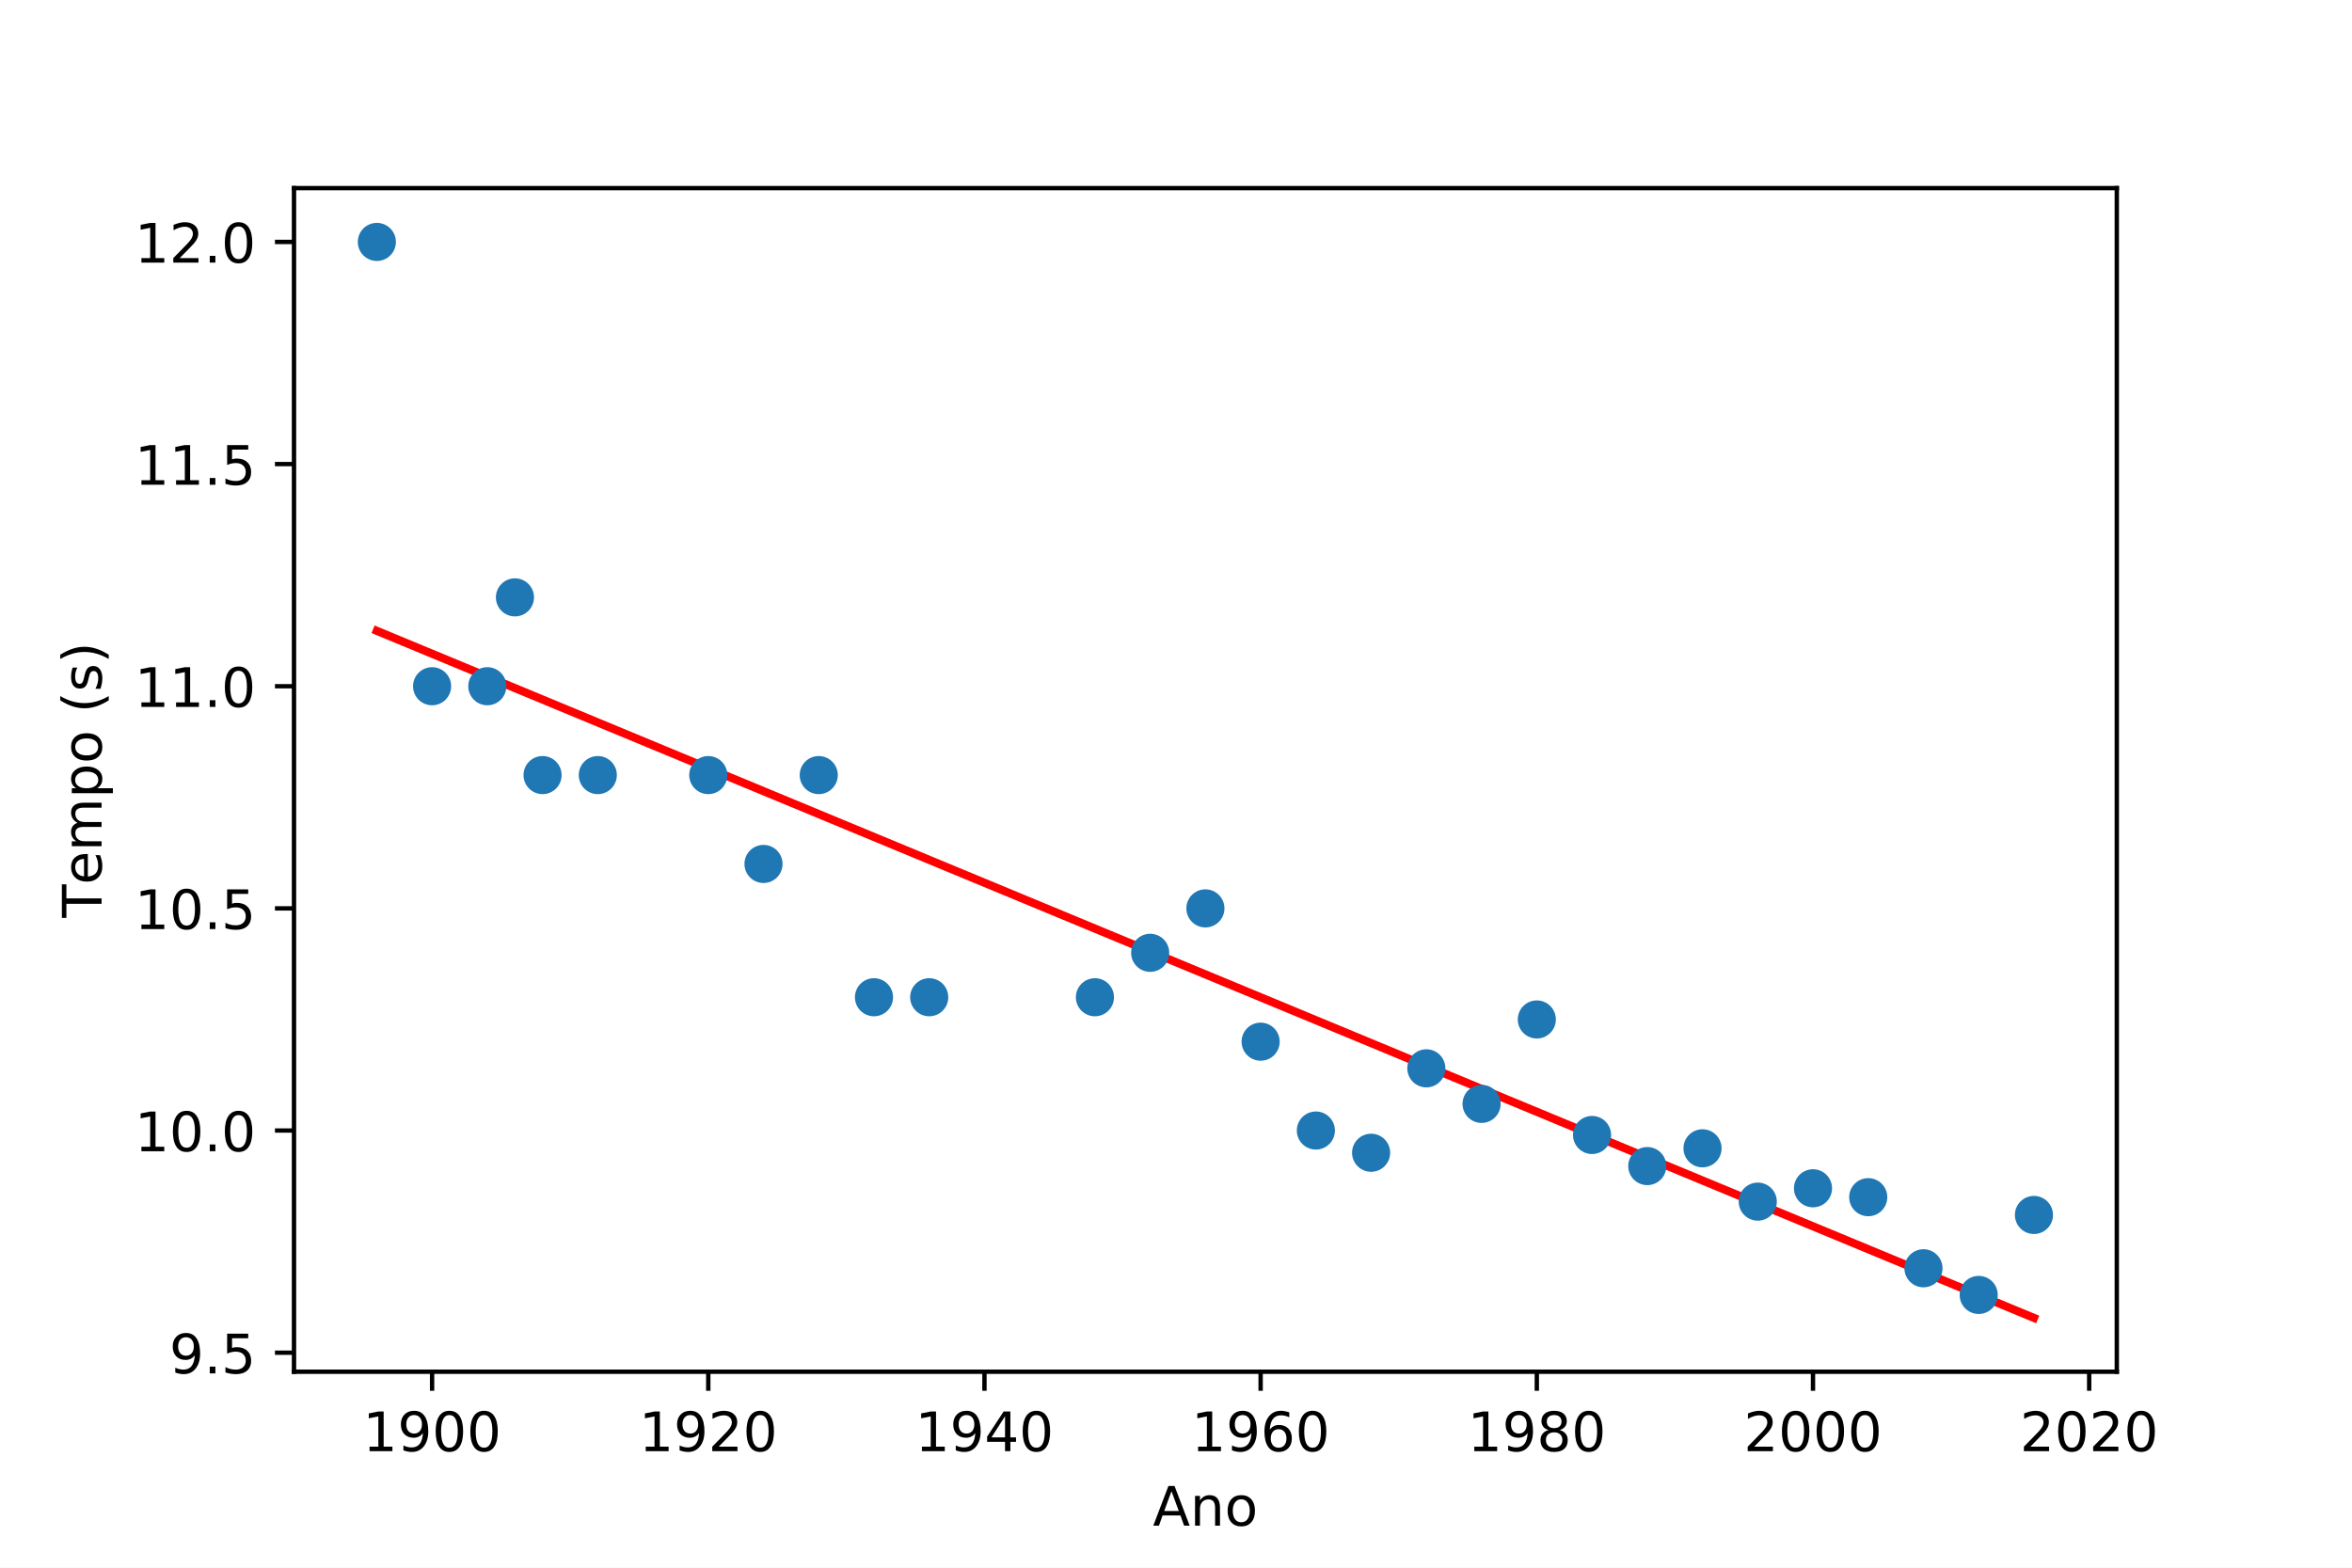
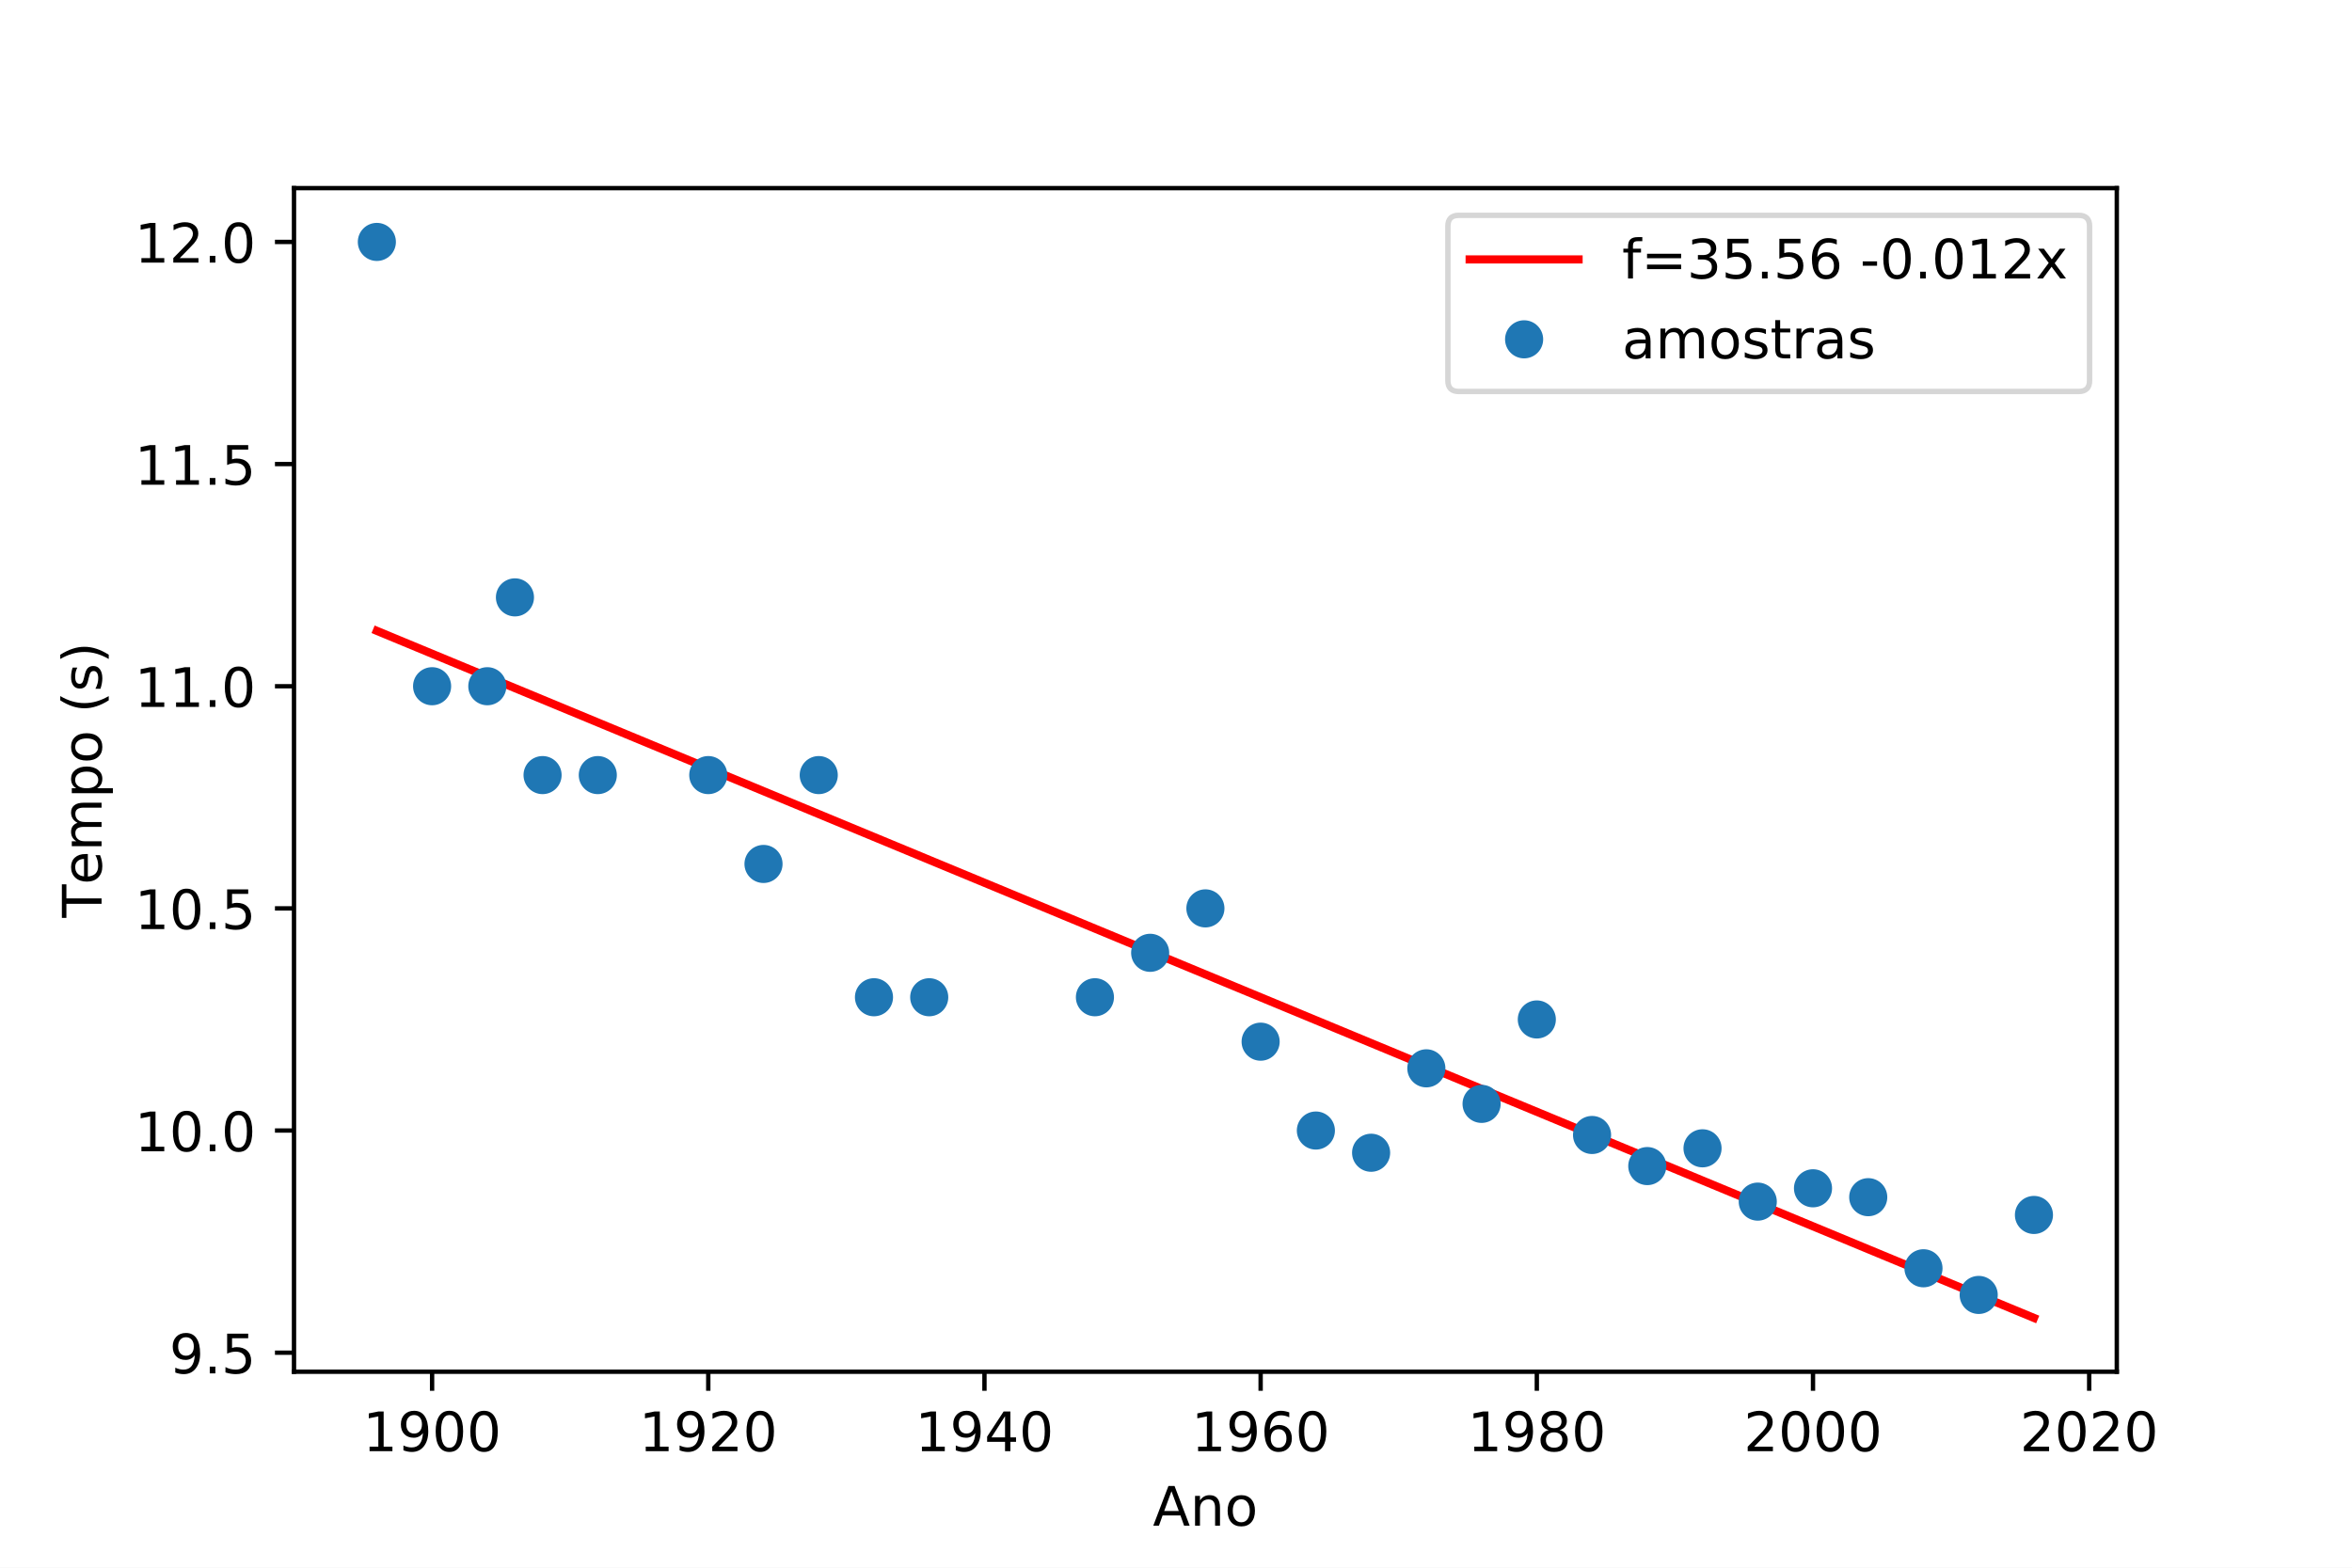
<svg xmlns="http://www.w3.org/2000/svg" xmlns:xlink="http://www.w3.org/1999/xlink" height="288pt" version="1.1" viewBox="0 0 432 288" width="432pt">
  <defs>
    <style type="text/css">
*{stroke-linecap:butt;stroke-linejoin:round;}
  </style>
  </defs>
  <g id="figure_1">
    <g id="patch_1">
      <path d="M 0 288  L 432 288  L 432 0  L 0 0  z " style="fill:#ffffff;" />
    </g>
    <g id="axes_1">
      <g id="patch_2">
        <path d="M 54 252  L 388.8 252  L 388.8 34.56  L 54 34.56  z " style="fill:#ffffff;" />
      </g>
      <g id="matplotlib.axis_1">
        <g id="xtick_1">
          <g id="line2d_1">
            <defs>
-               <path d="M 0 0  L 0 3.5  " id="m6bfd93a5fd" style="stroke:#000000;stroke-width:0.8;" />
-             </defs>
-             <g>
-               <use style="stroke:#000000;stroke-width:0.8;" x="79.364" xlink:href="#m6bfd93a5fd" y="252" />
+               <path d="M 0 0  L 0 3.5  " id="m3bcc8227b3" style="stroke:#000000;stroke-width:0.8;" />
+             </defs>
+             <g>
+               <use style="stroke:#000000;stroke-width:0.8;" x="79.364" xlink:href="#m3bcc8227b3" y="252" />
            </g>
          </g>
          <g id="text_1">
            <defs>
              <path d="M 12.406 8.297  L 28.516 8.297  L 28.516 63.922  L 10.984 60.406  L 10.984 69.391  L 28.422 72.906  L 38.281 72.906  L 38.281 8.297  L 54.391 8.297  L 54.391 0  L 12.406 0  z " id="DejaVuSans-49" />
              <path d="M 10.984 1.516  L 10.984 10.5  Q 14.703 8.734 18.5 7.812  Q 22.312 6.891 25.984 6.891  Q 35.75 6.891 40.891 13.453  Q 46.047 20.016 46.781 33.406  Q 43.953 29.203 39.594 26.953  Q 35.25 24.703 29.984 24.703  Q 19.047 24.703 12.672 31.312  Q 6.297 37.938 6.297 49.422  Q 6.297 60.641 12.938 67.422  Q 19.578 74.219 30.609 74.219  Q 43.266 74.219 49.922 64.516  Q 56.594 54.828 56.594 36.375  Q 56.594 19.141 48.406 8.859  Q 40.234 -1.422 26.422 -1.422  Q 22.703 -1.422 18.891 -0.688  Q 15.094 0.047 10.984 1.516  z M 30.609 32.422  Q 37.25 32.422 41.125 36.953  Q 45.016 41.5 45.016 49.422  Q 45.016 57.281 41.125 61.844  Q 37.25 66.406 30.609 66.406  Q 23.969 66.406 20.094 61.844  Q 16.219 57.281 16.219 49.422  Q 16.219 41.5 20.094 36.953  Q 23.969 32.422 30.609 32.422  z " id="DejaVuSans-57" />
              <path d="M 31.781 66.406  Q 24.172 66.406 20.328 58.906  Q 16.5 51.422 16.5 36.375  Q 16.5 21.391 20.328 13.891  Q 24.172 6.391 31.781 6.391  Q 39.453 6.391 43.281 13.891  Q 47.125 21.391 47.125 36.375  Q 47.125 51.422 43.281 58.906  Q 39.453 66.406 31.781 66.406  z M 31.781 74.219  Q 44.047 74.219 50.516 64.516  Q 56.984 54.828 56.984 36.375  Q 56.984 17.969 50.516 8.266  Q 44.047 -1.422 31.781 -1.422  Q 19.531 -1.422 13.062 8.266  Q 6.594 17.969 6.594 36.375  Q 6.594 54.828 13.062 64.516  Q 19.531 74.219 31.781 74.219  z " id="DejaVuSans-48" />
            </defs>
            <g transform="translate(66.63864 266.5984)scale(0.1 -0.1)">
              <use xlink:href="#DejaVuSans-49" />
              <use x="63.623" xlink:href="#DejaVuSans-57" />
              <use x="127.246" xlink:href="#DejaVuSans-48" />
              <use x="190.869" xlink:href="#DejaVuSans-48" />
            </g>
          </g>
        </g>
        <g id="xtick_2">
          <g id="line2d_2">
            <g>
-               <use style="stroke:#000000;stroke-width:0.8;" x="130.091" xlink:href="#m6bfd93a5fd" y="252" />
+               <use style="stroke:#000000;stroke-width:0.8;" x="130.091" xlink:href="#m3bcc8227b3" y="252" />
            </g>
          </g>
          <g id="text_2">
            <defs>
              <path d="M 19.188 8.297  L 53.609 8.297  L 53.609 0  L 7.328 0  L 7.328 8.297  Q 12.938 14.109 22.625 23.891  Q 32.328 33.688 34.812 36.531  Q 39.547 41.844 41.422 45.531  Q 43.312 49.219 43.312 52.781  Q 43.312 58.594 39.234 62.25  Q 35.156 65.922 28.609 65.922  Q 23.969 65.922 18.812 64.312  Q 13.672 62.703 7.812 59.422  L 7.812 69.391  Q 13.766 71.781 18.938 73  Q 24.125 74.219 28.422 74.219  Q 39.75 74.219 46.484 68.547  Q 53.219 62.891 53.219 53.422  Q 53.219 48.922 51.531 44.891  Q 49.859 40.875 45.406 35.406  Q 44.188 33.984 37.641 27.219  Q 31.109 20.453 19.188 8.297  z " id="DejaVuSans-50" />
            </defs>
            <g transform="translate(117.3659 266.5984)scale(0.1 -0.1)">
              <use xlink:href="#DejaVuSans-49" />
              <use x="63.623" xlink:href="#DejaVuSans-57" />
              <use x="127.246" xlink:href="#DejaVuSans-50" />
              <use x="190.869" xlink:href="#DejaVuSans-48" />
            </g>
          </g>
        </g>
        <g id="xtick_3">
          <g id="line2d_3">
            <g>
-               <use style="stroke:#000000;stroke-width:0.8;" x="180.818" xlink:href="#m6bfd93a5fd" y="252" />
+               <use style="stroke:#000000;stroke-width:0.8;" x="180.818" xlink:href="#m3bcc8227b3" y="252" />
            </g>
          </g>
          <g id="text_3">
            <defs>
              <path d="M 37.797 64.312  L 12.891 25.391  L 37.797 25.391  z M 35.203 72.906  L 47.609 72.906  L 47.609 25.391  L 58.016 25.391  L 58.016 17.188  L 47.609 17.188  L 47.609 0  L 37.797 0  L 37.797 17.188  L 4.891 17.188  L 4.891 26.703  z " id="DejaVuSans-52" />
            </defs>
            <g transform="translate(168.0932 266.5984)scale(0.1 -0.1)">
              <use xlink:href="#DejaVuSans-49" />
              <use x="63.623" xlink:href="#DejaVuSans-57" />
              <use x="127.246" xlink:href="#DejaVuSans-52" />
              <use x="190.869" xlink:href="#DejaVuSans-48" />
            </g>
          </g>
        </g>
        <g id="xtick_4">
          <g id="line2d_4">
            <g>
-               <use style="stroke:#000000;stroke-width:0.8;" x="231.545" xlink:href="#m6bfd93a5fd" y="252" />
+               <use style="stroke:#000000;stroke-width:0.8;" x="231.545" xlink:href="#m3bcc8227b3" y="252" />
            </g>
          </g>
          <g id="text_4">
            <defs>
              <path d="M 33.016 40.375  Q 26.375 40.375 22.484 35.828  Q 18.609 31.297 18.609 23.391  Q 18.609 15.531 22.484 10.953  Q 26.375 6.391 33.016 6.391  Q 39.656 6.391 43.531 10.953  Q 47.406 15.531 47.406 23.391  Q 47.406 31.297 43.531 35.828  Q 39.656 40.375 33.016 40.375  z M 52.594 71.297  L 52.594 62.312  Q 48.875 64.062 45.094 64.984  Q 41.312 65.922 37.594 65.922  Q 27.828 65.922 22.672 59.328  Q 17.531 52.734 16.797 39.406  Q 19.672 43.656 24.016 45.922  Q 28.375 48.188 33.594 48.188  Q 44.578 48.188 50.953 41.516  Q 57.328 34.859 57.328 23.391  Q 57.328 12.156 50.688 5.359  Q 44.047 -1.422 33.016 -1.422  Q 20.359 -1.422 13.672 8.266  Q 6.984 17.969 6.984 36.375  Q 6.984 53.656 15.188 63.938  Q 23.391 74.219 37.203 74.219  Q 40.922 74.219 44.703 73.484  Q 48.484 72.75 52.594 71.297  z " id="DejaVuSans-54" />
            </defs>
            <g transform="translate(218.8205 266.5984)scale(0.1 -0.1)">
              <use xlink:href="#DejaVuSans-49" />
              <use x="63.623" xlink:href="#DejaVuSans-57" />
              <use x="127.246" xlink:href="#DejaVuSans-54" />
              <use x="190.869" xlink:href="#DejaVuSans-48" />
            </g>
          </g>
        </g>
        <g id="xtick_5">
          <g id="line2d_5">
            <g>
-               <use style="stroke:#000000;stroke-width:0.8;" x="282.273" xlink:href="#m6bfd93a5fd" y="252" />
+               <use style="stroke:#000000;stroke-width:0.8;" x="282.273" xlink:href="#m3bcc8227b3" y="252" />
            </g>
          </g>
          <g id="text_5">
            <defs>
              <path d="M 31.781 34.625  Q 24.75 34.625 20.719 30.859  Q 16.703 27.094 16.703 20.516  Q 16.703 13.922 20.719 10.156  Q 24.75 6.391 31.781 6.391  Q 38.812 6.391 42.859 10.172  Q 46.922 13.969 46.922 20.516  Q 46.922 27.094 42.891 30.859  Q 38.875 34.625 31.781 34.625  z M 21.922 38.812  Q 15.578 40.375 12.031 44.719  Q 8.5 49.078 8.5 55.328  Q 8.5 64.062 14.719 69.141  Q 20.953 74.219 31.781 74.219  Q 42.672 74.219 48.875 69.141  Q 55.078 64.062 55.078 55.328  Q 55.078 49.078 51.531 44.719  Q 48 40.375 41.703 38.812  Q 48.828 37.156 52.797 32.312  Q 56.781 27.484 56.781 20.516  Q 56.781 9.906 50.312 4.234  Q 43.844 -1.422 31.781 -1.422  Q 19.734 -1.422 13.25 4.234  Q 6.781 9.906 6.781 20.516  Q 6.781 27.484 10.781 32.312  Q 14.797 37.156 21.922 38.812  z M 18.312 54.391  Q 18.312 48.734 21.844 45.562  Q 25.391 42.391 31.781 42.391  Q 38.141 42.391 41.719 45.562  Q 45.312 48.734 45.312 54.391  Q 45.312 60.062 41.719 63.234  Q 38.141 66.406 31.781 66.406  Q 25.391 66.406 21.844 63.234  Q 18.312 60.062 18.312 54.391  z " id="DejaVuSans-56" />
            </defs>
            <g transform="translate(269.5477 266.5984)scale(0.1 -0.1)">
              <use xlink:href="#DejaVuSans-49" />
              <use x="63.623" xlink:href="#DejaVuSans-57" />
              <use x="127.246" xlink:href="#DejaVuSans-56" />
              <use x="190.869" xlink:href="#DejaVuSans-48" />
            </g>
          </g>
        </g>
        <g id="xtick_6">
          <g id="line2d_6">
            <g>
-               <use style="stroke:#000000;stroke-width:0.8;" x="333" xlink:href="#m6bfd93a5fd" y="252" />
+               <use style="stroke:#000000;stroke-width:0.8;" x="333" xlink:href="#m3bcc8227b3" y="252" />
            </g>
          </g>
          <g id="text_6">
            <g transform="translate(320.275 266.5984)scale(0.1 -0.1)">
              <use xlink:href="#DejaVuSans-50" />
              <use x="63.623" xlink:href="#DejaVuSans-48" />
              <use x="127.246" xlink:href="#DejaVuSans-48" />
              <use x="190.869" xlink:href="#DejaVuSans-48" />
            </g>
          </g>
        </g>
        <g id="xtick_7">
          <g id="line2d_7">
            <g>
-               <use style="stroke:#000000;stroke-width:0.8;" x="383.727" xlink:href="#m6bfd93a5fd" y="252" />
+               <use style="stroke:#000000;stroke-width:0.8;" x="383.727" xlink:href="#m3bcc8227b3" y="252" />
            </g>
          </g>
          <g id="text_7">
            <g transform="translate(371.0023 266.5984)scale(0.1 -0.1)">
              <use xlink:href="#DejaVuSans-50" />
              <use x="63.623" xlink:href="#DejaVuSans-48" />
              <use x="127.246" xlink:href="#DejaVuSans-50" />
              <use x="190.869" xlink:href="#DejaVuSans-48" />
            </g>
          </g>
        </g>
        <g id="text_8">
          <defs>
            <path d="M 34.188 63.188  L 20.797 26.906  L 47.609 26.906  z M 28.609 72.906  L 39.797 72.906  L 67.578 0  L 57.328 0  L 50.688 18.703  L 17.828 18.703  L 11.188 0  L 0.781 0  z " id="DejaVuSans-65" />
            <path d="M 54.891 33.016  L 54.891 0  L 45.906 0  L 45.906 32.719  Q 45.906 40.484 42.875 44.328  Q 39.844 48.188 33.797 48.188  Q 26.516 48.188 22.312 43.547  Q 18.109 38.922 18.109 30.906  L 18.109 0  L 9.078 0  L 9.078 54.688  L 18.109 54.688  L 18.109 46.188  Q 21.344 51.125 25.703 53.562  Q 30.078 56 35.797 56  Q 45.219 56 50.047 50.172  Q 54.891 44.344 54.891 33.016  z " id="DejaVuSans-110" />
            <path d="M 30.609 48.391  Q 23.391 48.391 19.188 42.75  Q 14.984 37.109 14.984 27.297  Q 14.984 17.484 19.156 11.844  Q 23.344 6.203 30.609 6.203  Q 37.797 6.203 41.984 11.859  Q 46.188 17.531 46.188 27.297  Q 46.188 37.016 41.984 42.703  Q 37.797 48.391 30.609 48.391  z M 30.609 56  Q 42.328 56 49.016 48.375  Q 55.719 40.766 55.719 27.297  Q 55.719 13.875 49.016 6.219  Q 42.328 -1.422 30.609 -1.422  Q 18.844 -1.422 12.172 6.219  Q 5.516 13.875 5.516 27.297  Q 5.516 40.766 12.172 48.375  Q 18.844 56 30.609 56  z " id="DejaVuSans-111" />
          </defs>
          <g transform="translate(211.7516 280.2766)scale(0.1 -0.1)">
            <use xlink:href="#DejaVuSans-65" />
            <use x="68.408" xlink:href="#DejaVuSans-110" />
            <use x="131.787" xlink:href="#DejaVuSans-111" />
          </g>
        </g>
      </g>
      <g id="matplotlib.axis_2">
        <g id="ytick_1">
          <g id="line2d_8">
            <defs>
-               <path d="M 0 0  L -3.5 0  " id="m79cdb428c5" style="stroke:#000000;stroke-width:0.8;" />
-             </defs>
-             <g>
-               <use style="stroke:#000000;stroke-width:0.8;" x="54" xlink:href="#m79cdb428c5" y="248.503" />
+               <path d="M 0 0  L -3.5 0  " id="m8b0959056c" style="stroke:#000000;stroke-width:0.8;" />
+             </defs>
+             <g>
+               <use style="stroke:#000000;stroke-width:0.8;" x="54" xlink:href="#m8b0959056c" y="248.503" />
            </g>
          </g>
          <g id="text_9">
            <defs>
              <path d="M 10.688 12.406  L 21 12.406  L 21 0  L 10.688 0  z " id="DejaVuSans-46" />
              <path d="M 10.797 72.906  L 49.516 72.906  L 49.516 64.594  L 19.828 64.594  L 19.828 46.734  Q 21.969 47.469 24.109 47.828  Q 26.266 48.188 28.422 48.188  Q 40.625 48.188 47.75 41.5  Q 54.891 34.812 54.891 23.391  Q 54.891 11.625 47.562 5.094  Q 40.234 -1.422 26.906 -1.422  Q 22.312 -1.422 17.547 -0.641  Q 12.797 0.141 7.719 1.703  L 7.719 11.625  Q 12.109 9.234 16.797 8.062  Q 21.484 6.891 26.703 6.891  Q 35.156 6.891 40.078 11.328  Q 45.016 15.766 45.016 23.391  Q 45.016 31 40.078 35.438  Q 35.156 39.891 26.703 39.891  Q 22.75 39.891 18.812 39.016  Q 14.891 38.141 10.797 36.281  z " id="DejaVuSans-53" />
            </defs>
            <g transform="translate(31.09688 252.3024)scale(0.1 -0.1)">
              <use xlink:href="#DejaVuSans-57" />
              <use x="63.623" xlink:href="#DejaVuSans-46" />
              <use x="95.41" xlink:href="#DejaVuSans-53" />
            </g>
          </g>
        </g>
        <g id="ytick_2">
          <g id="line2d_9">
            <g>
-               <use style="stroke:#000000;stroke-width:0.8;" x="54" xlink:href="#m79cdb428c5" y="207.691" />
+               <use style="stroke:#000000;stroke-width:0.8;" x="54" xlink:href="#m8b0959056c" y="207.691" />
            </g>
          </g>
          <g id="text_10">
            <g transform="translate(24.73438 211.4905)scale(0.1 -0.1)">
              <use xlink:href="#DejaVuSans-49" />
              <use x="63.623" xlink:href="#DejaVuSans-48" />
              <use x="127.246" xlink:href="#DejaVuSans-46" />
              <use x="159.033" xlink:href="#DejaVuSans-48" />
            </g>
          </g>
        </g>
        <g id="ytick_3">
          <g id="line2d_10">
            <g>
-               <use style="stroke:#000000;stroke-width:0.8;" x="54" xlink:href="#m79cdb428c5" y="166.879" />
+               <use style="stroke:#000000;stroke-width:0.8;" x="54" xlink:href="#m8b0959056c" y="166.879" />
            </g>
          </g>
          <g id="text_11">
            <g transform="translate(24.73438 170.6786)scale(0.1 -0.1)">
              <use xlink:href="#DejaVuSans-49" />
              <use x="63.623" xlink:href="#DejaVuSans-48" />
              <use x="127.246" xlink:href="#DejaVuSans-46" />
              <use x="159.033" xlink:href="#DejaVuSans-53" />
            </g>
          </g>
        </g>
        <g id="ytick_4">
          <g id="line2d_11">
            <g>
-               <use style="stroke:#000000;stroke-width:0.8;" x="54" xlink:href="#m79cdb428c5" y="126.067" />
+               <use style="stroke:#000000;stroke-width:0.8;" x="54" xlink:href="#m8b0959056c" y="126.067" />
            </g>
          </g>
          <g id="text_12">
            <g transform="translate(24.73438 129.8667)scale(0.1 -0.1)">
              <use xlink:href="#DejaVuSans-49" />
              <use x="63.623" xlink:href="#DejaVuSans-49" />
              <use x="127.246" xlink:href="#DejaVuSans-46" />
              <use x="159.033" xlink:href="#DejaVuSans-48" />
            </g>
          </g>
        </g>
        <g id="ytick_5">
          <g id="line2d_12">
            <g>
-               <use style="stroke:#000000;stroke-width:0.8;" x="54" xlink:href="#m79cdb428c5" y="85.256" />
+               <use style="stroke:#000000;stroke-width:0.8;" x="54" xlink:href="#m8b0959056c" y="85.256" />
            </g>
          </g>
          <g id="text_13">
            <g transform="translate(24.73438 89.05477)scale(0.1 -0.1)">
              <use xlink:href="#DejaVuSans-49" />
              <use x="63.623" xlink:href="#DejaVuSans-49" />
              <use x="127.246" xlink:href="#DejaVuSans-46" />
              <use x="159.033" xlink:href="#DejaVuSans-53" />
            </g>
          </g>
        </g>
        <g id="ytick_6">
          <g id="line2d_13">
            <g>
-               <use style="stroke:#000000;stroke-width:0.8;" x="54" xlink:href="#m79cdb428c5" y="44.444" />
+               <use style="stroke:#000000;stroke-width:0.8;" x="54" xlink:href="#m8b0959056c" y="44.444" />
            </g>
          </g>
          <g id="text_14">
            <g transform="translate(24.73438 48.24285)scale(0.1 -0.1)">
              <use xlink:href="#DejaVuSans-49" />
              <use x="63.623" xlink:href="#DejaVuSans-50" />
              <use x="127.246" xlink:href="#DejaVuSans-46" />
              <use x="159.033" xlink:href="#DejaVuSans-48" />
            </g>
          </g>
        </g>
        <g id="text_15">
          <defs>
            <path d="M -0.297 72.906  L 61.375 72.906  L 61.375 64.594  L 35.5 64.594  L 35.5 0  L 25.594 0  L 25.594 64.594  L -0.297 64.594  z " id="DejaVuSans-84" />
            <path d="M 56.203 29.594  L 56.203 25.203  L 14.891 25.203  Q 15.484 15.922 20.484 11.062  Q 25.484 6.203 34.422 6.203  Q 39.594 6.203 44.453 7.469  Q 49.312 8.734 54.109 11.281  L 54.109 2.781  Q 49.266 0.734 44.188 -0.344  Q 39.109 -1.422 33.891 -1.422  Q 20.797 -1.422 13.156 6.188  Q 5.516 13.812 5.516 26.812  Q 5.516 40.234 12.766 48.109  Q 20.016 56 32.328 56  Q 43.359 56 49.781 48.891  Q 56.203 41.797 56.203 29.594  z M 47.219 32.234  Q 47.125 39.594 43.094 43.984  Q 39.062 48.391 32.422 48.391  Q 24.906 48.391 20.391 44.141  Q 15.875 39.891 15.188 32.172  z " id="DejaVuSans-101" />
            <path d="M 52 44.188  Q 55.375 50.25 60.062 53.125  Q 64.75 56 71.094 56  Q 79.641 56 84.281 50.016  Q 88.922 44.047 88.922 33.016  L 88.922 0  L 79.891 0  L 79.891 32.719  Q 79.891 40.578 77.094 44.375  Q 74.312 48.188 68.609 48.188  Q 61.625 48.188 57.562 43.547  Q 53.516 38.922 53.516 30.906  L 53.516 0  L 44.484 0  L 44.484 32.719  Q 44.484 40.625 41.703 44.406  Q 38.922 48.188 33.109 48.188  Q 26.219 48.188 22.156 43.531  Q 18.109 38.875 18.109 30.906  L 18.109 0  L 9.078 0  L 9.078 54.688  L 18.109 54.688  L 18.109 46.188  Q 21.188 51.219 25.484 53.609  Q 29.781 56 35.688 56  Q 41.656 56 45.828 52.969  Q 50 49.953 52 44.188  z " id="DejaVuSans-109" />
            <path d="M 18.109 8.203  L 18.109 -20.797  L 9.078 -20.797  L 9.078 54.688  L 18.109 54.688  L 18.109 46.391  Q 20.953 51.266 25.266 53.625  Q 29.594 56 35.594 56  Q 45.562 56 51.781 48.094  Q 58.016 40.188 58.016 27.297  Q 58.016 14.406 51.781 6.484  Q 45.562 -1.422 35.594 -1.422  Q 29.594 -1.422 25.266 0.953  Q 20.953 3.328 18.109 8.203  z M 48.688 27.297  Q 48.688 37.203 44.609 42.844  Q 40.531 48.484 33.406 48.484  Q 26.266 48.484 22.188 42.844  Q 18.109 37.203 18.109 27.297  Q 18.109 17.391 22.188 11.75  Q 26.266 6.109 33.406 6.109  Q 40.531 6.109 44.609 11.75  Q 48.688 17.391 48.688 27.297  z " id="DejaVuSans-112" />
            <path id="DejaVuSans-32" />
            <path d="M 31 75.875  Q 24.469 64.656 21.281 53.656  Q 18.109 42.672 18.109 31.391  Q 18.109 20.125 21.312 9.062  Q 24.516 -2 31 -13.188  L 23.188 -13.188  Q 15.875 -1.703 12.234 9.375  Q 8.594 20.453 8.594 31.391  Q 8.594 42.281 12.203 53.312  Q 15.828 64.359 23.188 75.875  z " id="DejaVuSans-40" />
            <path d="M 44.281 53.078  L 44.281 44.578  Q 40.484 46.531 36.375 47.5  Q 32.281 48.484 27.875 48.484  Q 21.188 48.484 17.844 46.438  Q 14.5 44.391 14.5 40.281  Q 14.5 37.156 16.891 35.375  Q 19.281 33.594 26.516 31.984  L 29.594 31.297  Q 39.156 29.25 43.188 25.516  Q 47.219 21.781 47.219 15.094  Q 47.219 7.469 41.188 3.016  Q 35.156 -1.422 24.609 -1.422  Q 20.219 -1.422 15.453 -0.562  Q 10.688 0.297 5.422 2  L 5.422 11.281  Q 10.406 8.688 15.234 7.391  Q 20.062 6.109 24.812 6.109  Q 31.156 6.109 34.562 8.281  Q 37.984 10.453 37.984 14.406  Q 37.984 18.062 35.516 20.016  Q 33.062 21.969 24.703 23.781  L 21.578 24.516  Q 13.234 26.266 9.516 29.906  Q 5.812 33.547 5.812 39.891  Q 5.812 47.609 11.281 51.797  Q 16.75 56 26.812 56  Q 31.781 56 36.172 55.266  Q 40.578 54.547 44.281 53.078  z " id="DejaVuSans-115" />
            <path d="M 8.016 75.875  L 15.828 75.875  Q 23.141 64.359 26.781 53.312  Q 30.422 42.281 30.422 31.391  Q 30.422 20.453 26.781 9.375  Q 23.141 -1.703 15.828 -13.188  L 8.016 -13.188  Q 14.5 -2 17.703 9.062  Q 20.906 20.125 20.906 31.391  Q 20.906 42.672 17.703 53.656  Q 14.5 64.656 8.016 75.875  z " id="DejaVuSans-41" />
          </defs>
          <g transform="translate(18.65469 168.5964)rotate(-90)scale(0.1 -0.1)">
            <use xlink:href="#DejaVuSans-84" />
            <use x="60.818" xlink:href="#DejaVuSans-101" />
            <use x="122.342" xlink:href="#DejaVuSans-109" />
            <use x="219.754" xlink:href="#DejaVuSans-112" />
            <use x="283.23" xlink:href="#DejaVuSans-111" />
            <use x="344.412" xlink:href="#DejaVuSans-32" />
            <use x="376.199" xlink:href="#DejaVuSans-40" />
            <use x="415.213" xlink:href="#DejaVuSans-115" />
            <use x="467.312" xlink:href="#DejaVuSans-41" />
          </g>
        </g>
      </g>
      <g id="line2d_14">
-         <path clip-path="url(#p3a13ac5eac)" d="M 69.218 115.893  L 71.755 116.945  L 74.291 117.997  L 76.827 119.049  L 79.364 120.101  L 81.9 121.152  L 84.436 122.204  L 86.973 123.256  L 89.509 124.308  L 92.045 125.36  L 94.582 126.412  L 97.118 127.464  L 99.655 128.516  L 102.191 129.567  L 104.727 130.619  L 107.264 131.671  L 109.8 132.723  L 112.336 133.775  L 114.873 134.827  L 117.409 135.879  L 119.945 136.93  L 122.482 137.982  L 125.018 139.034  L 127.555 140.086  L 130.091 141.138  L 132.627 142.19  L 135.164 143.242  L 137.7 144.293  L 140.236 145.345  L 142.773 146.397  L 145.309 147.449  L 147.845 148.501  L 150.382 149.553  L 152.918 150.605  L 155.455 151.656  L 157.991 152.708  L 160.527 153.76  L 163.064 154.812  L 165.6 155.864  L 168.136 156.916  L 170.673 157.968  L 173.209 159.019  L 175.745 160.071  L 178.282 161.123  L 180.818 162.175  L 183.355 163.227  L 185.891 164.279  L 188.427 165.331  L 190.964 166.382  L 193.5 167.434  L 196.036 168.486  L 198.573 169.538  L 201.109 170.59  L 203.645 171.642  L 206.182 172.694  L 208.718 173.745  L 211.255 174.797  L 213.791 175.849  L 216.327 176.901  L 218.864 177.953  L 221.4 179.005  L 223.936 180.057  L 226.473 181.108  L 229.009 182.16  L 231.545 183.212  L 234.082 184.264  L 236.618 185.316  L 239.155 186.368  L 241.691 187.42  L 244.227 188.472  L 246.764 189.523  L 249.3 190.575  L 251.836 191.627  L 254.373 192.679  L 256.909 193.731  L 259.445 194.783  L 261.982 195.835  L 264.518 196.886  L 267.055 197.938  L 269.591 198.99  L 272.127 200.042  L 274.664 201.094  L 277.2 202.146  L 279.736 203.198  L 282.273 204.249  L 284.809 205.301  L 287.345 206.353  L 289.882 207.405  L 292.418 208.457  L 294.955 209.509  L 297.491 210.561  L 300.027 211.612  L 302.564 212.664  L 305.1 213.716  L 307.636 214.768  L 310.173 215.82  L 312.709 216.872  L 315.245 217.924  L 317.782 218.975  L 320.318 220.027  L 322.855 221.079  L 325.391 222.131  L 327.927 223.183  L 330.464 224.235  L 333 225.287  L 335.536 226.338  L 338.073 227.39  L 340.609 228.442  L 343.145 229.494  L 345.682 230.546  L 348.218 231.598  L 350.755 232.65  L 353.291 233.701  L 355.827 234.753  L 358.364 235.805  L 360.9 236.857  L 363.436 237.909  L 365.973 238.961  L 368.509 240.013  L 371.045 241.065  L 373.582 242.116  " style="fill:none;stroke:#ff0000;stroke-linecap:square;stroke-width:1.5;" />
+         <path clip-path="url(#p01988e333c)" d="M 69.218 115.893  L 71.755 116.945  L 74.291 117.997  L 76.827 119.049  L 79.364 120.101  L 81.9 121.152  L 84.436 122.204  L 86.973 123.256  L 89.509 124.308  L 92.045 125.36  L 94.582 126.412  L 97.118 127.464  L 99.655 128.516  L 102.191 129.567  L 104.727 130.619  L 107.264 131.671  L 109.8 132.723  L 112.336 133.775  L 114.873 134.827  L 117.409 135.879  L 119.945 136.93  L 122.482 137.982  L 125.018 139.034  L 127.555 140.086  L 130.091 141.138  L 132.627 142.19  L 135.164 143.242  L 137.7 144.293  L 140.236 145.345  L 142.773 146.397  L 145.309 147.449  L 147.845 148.501  L 150.382 149.553  L 152.918 150.605  L 155.455 151.656  L 157.991 152.708  L 160.527 153.76  L 163.064 154.812  L 165.6 155.864  L 168.136 156.916  L 170.673 157.968  L 173.209 159.019  L 175.745 160.071  L 178.282 161.123  L 180.818 162.175  L 183.355 163.227  L 185.891 164.279  L 188.427 165.331  L 190.964 166.382  L 193.5 167.434  L 196.036 168.486  L 198.573 169.538  L 201.109 170.59  L 203.645 171.642  L 206.182 172.694  L 208.718 173.745  L 211.255 174.797  L 213.791 175.849  L 216.327 176.901  L 218.864 177.953  L 221.4 179.005  L 223.936 180.057  L 226.473 181.108  L 229.009 182.16  L 231.545 183.212  L 234.082 184.264  L 236.618 185.316  L 239.155 186.368  L 241.691 187.42  L 244.227 188.472  L 246.764 189.523  L 249.3 190.575  L 251.836 191.627  L 254.373 192.679  L 256.909 193.731  L 259.445 194.783  L 261.982 195.835  L 264.518 196.886  L 267.055 197.938  L 269.591 198.99  L 272.127 200.042  L 274.664 201.094  L 277.2 202.146  L 279.736 203.198  L 282.273 204.249  L 284.809 205.301  L 287.345 206.353  L 289.882 207.405  L 292.418 208.457  L 294.955 209.509  L 297.491 210.561  L 300.027 211.612  L 302.564 212.664  L 305.1 213.716  L 307.636 214.768  L 310.173 215.82  L 312.709 216.872  L 315.245 217.924  L 317.782 218.975  L 320.318 220.027  L 322.855 221.079  L 325.391 222.131  L 327.927 223.183  L 330.464 224.235  L 333 225.287  L 335.536 226.338  L 338.073 227.39  L 340.609 228.442  L 343.145 229.494  L 345.682 230.546  L 348.218 231.598  L 350.755 232.65  L 353.291 233.701  L 355.827 234.753  L 358.364 235.805  L 360.9 236.857  L 363.436 237.909  L 365.973 238.961  L 368.509 240.013  L 371.045 241.065  L 373.582 242.116  " style="fill:none;stroke:#ff0000;stroke-linecap:square;stroke-width:1.5;" />
      </g>
      <g id="line2d_15">
        <defs>
-           <path d="M 0 3  C 0.796 3 1.559 2.684 2.121 2.121  C 2.684 1.559 3 0.796 3 0  C 3 -0.796 2.684 -1.559 2.121 -2.121  C 1.559 -2.684 0.796 -3 0 -3  C -0.796 -3 -1.559 -2.684 -2.121 -2.121  C -2.684 -1.559 -3 -0.796 -3 0  C -3 0.796 -2.684 1.559 -2.121 2.121  C -1.559 2.684 -0.796 3 0 3  z " id="mac9de85c28" style="stroke:#1f77b4;" />
+           <path d="M 0 3  C 0.796 3 1.559 2.684 2.121 2.121  C 2.684 1.559 3 0.796 3 0  C 3 -0.796 2.684 -1.559 2.121 -2.121  C 1.559 -2.684 0.796 -3 0 -3  C -0.796 -3 -1.559 -2.684 -2.121 -2.121  C -2.684 -1.559 -3 -0.796 -3 0  C -3 0.796 -2.684 1.559 -2.121 2.121  C -1.559 2.684 -0.796 3 0 3  z " id="m3a6eb60cf4" style="stroke:#1f77b4;" />
        </defs>
-         <g clip-path="url(#p3a13ac5eac)">
-           <use style="fill:#1f77b4;stroke:#1f77b4;" x="69.218" xlink:href="#mac9de85c28" y="44.444" />
-           <use style="fill:#1f77b4;stroke:#1f77b4;" x="79.364" xlink:href="#mac9de85c28" y="126.067" />
-           <use style="fill:#1f77b4;stroke:#1f77b4;" x="89.509" xlink:href="#mac9de85c28" y="126.067" />
-           <use style="fill:#1f77b4;stroke:#1f77b4;" x="94.582" xlink:href="#mac9de85c28" y="109.743" />
-           <use style="fill:#1f77b4;stroke:#1f77b4;" x="99.655" xlink:href="#mac9de85c28" y="142.392" />
-           <use style="fill:#1f77b4;stroke:#1f77b4;" x="109.8" xlink:href="#mac9de85c28" y="142.392" />
-           <use style="fill:#1f77b4;stroke:#1f77b4;" x="130.091" xlink:href="#mac9de85c28" y="142.392" />
-           <use style="fill:#1f77b4;stroke:#1f77b4;" x="140.236" xlink:href="#mac9de85c28" y="158.717" />
-           <use style="fill:#1f77b4;stroke:#1f77b4;" x="150.382" xlink:href="#mac9de85c28" y="142.392" />
-           <use style="fill:#1f77b4;stroke:#1f77b4;" x="160.527" xlink:href="#mac9de85c28" y="183.204" />
-           <use style="fill:#1f77b4;stroke:#1f77b4;" x="170.673" xlink:href="#mac9de85c28" y="183.204" />
-           <use style="fill:#1f77b4;stroke:#1f77b4;" x="201.109" xlink:href="#mac9de85c28" y="183.204" />
-           <use style="fill:#1f77b4;stroke:#1f77b4;" x="211.255" xlink:href="#mac9de85c28" y="175.042" />
-           <use style="fill:#1f77b4;stroke:#1f77b4;" x="221.4" xlink:href="#mac9de85c28" y="166.879" />
-           <use style="fill:#1f77b4;stroke:#1f77b4;" x="231.545" xlink:href="#mac9de85c28" y="191.367" />
-           <use style="fill:#1f77b4;stroke:#1f77b4;" x="241.691" xlink:href="#mac9de85c28" y="207.691" />
-           <use style="fill:#1f77b4;stroke:#1f77b4;" x="251.836" xlink:href="#mac9de85c28" y="211.772" />
-           <use style="fill:#1f77b4;stroke:#1f77b4;" x="261.982" xlink:href="#mac9de85c28" y="196.264" />
-           <use style="fill:#1f77b4;stroke:#1f77b4;" x="272.127" xlink:href="#mac9de85c28" y="202.794" />
-           <use style="fill:#1f77b4;stroke:#1f77b4;" x="282.273" xlink:href="#mac9de85c28" y="187.285" />
-           <use style="fill:#1f77b4;stroke:#1f77b4;" x="292.418" xlink:href="#mac9de85c28" y="208.508" />
-           <use style="fill:#1f77b4;stroke:#1f77b4;" x="302.564" xlink:href="#mac9de85c28" y="214.221" />
-           <use style="fill:#1f77b4;stroke:#1f77b4;" x="312.709" xlink:href="#mac9de85c28" y="210.956" />
-           <use style="fill:#1f77b4;stroke:#1f77b4;" x="322.855" xlink:href="#mac9de85c28" y="220.751" />
-           <use style="fill:#1f77b4;stroke:#1f77b4;" x="333" xlink:href="#mac9de85c28" y="218.302" />
-           <use style="fill:#1f77b4;stroke:#1f77b4;" x="343.145" xlink:href="#mac9de85c28" y="219.935" />
-           <use style="fill:#1f77b4;stroke:#1f77b4;" x="353.291" xlink:href="#mac9de85c28" y="232.995" />
-           <use style="fill:#1f77b4;stroke:#1f77b4;" x="363.436" xlink:href="#mac9de85c28" y="237.892" />
-           <use style="fill:#1f77b4;stroke:#1f77b4;" x="373.582" xlink:href="#mac9de85c28" y="223.2" />
+         <g clip-path="url(#p01988e333c)">
+           <use style="fill:#1f77b4;stroke:#1f77b4;" x="69.218" xlink:href="#m3a6eb60cf4" y="44.444" />
+           <use style="fill:#1f77b4;stroke:#1f77b4;" x="79.364" xlink:href="#m3a6eb60cf4" y="126.067" />
+           <use style="fill:#1f77b4;stroke:#1f77b4;" x="89.509" xlink:href="#m3a6eb60cf4" y="126.067" />
+           <use style="fill:#1f77b4;stroke:#1f77b4;" x="94.582" xlink:href="#m3a6eb60cf4" y="109.743" />
+           <use style="fill:#1f77b4;stroke:#1f77b4;" x="99.655" xlink:href="#m3a6eb60cf4" y="142.392" />
+           <use style="fill:#1f77b4;stroke:#1f77b4;" x="109.8" xlink:href="#m3a6eb60cf4" y="142.392" />
+           <use style="fill:#1f77b4;stroke:#1f77b4;" x="130.091" xlink:href="#m3a6eb60cf4" y="142.392" />
+           <use style="fill:#1f77b4;stroke:#1f77b4;" x="140.236" xlink:href="#m3a6eb60cf4" y="158.717" />
+           <use style="fill:#1f77b4;stroke:#1f77b4;" x="150.382" xlink:href="#m3a6eb60cf4" y="142.392" />
+           <use style="fill:#1f77b4;stroke:#1f77b4;" x="160.527" xlink:href="#m3a6eb60cf4" y="183.204" />
+           <use style="fill:#1f77b4;stroke:#1f77b4;" x="170.673" xlink:href="#m3a6eb60cf4" y="183.204" />
+           <use style="fill:#1f77b4;stroke:#1f77b4;" x="201.109" xlink:href="#m3a6eb60cf4" y="183.204" />
+           <use style="fill:#1f77b4;stroke:#1f77b4;" x="211.255" xlink:href="#m3a6eb60cf4" y="175.042" />
+           <use style="fill:#1f77b4;stroke:#1f77b4;" x="221.4" xlink:href="#m3a6eb60cf4" y="166.879" />
+           <use style="fill:#1f77b4;stroke:#1f77b4;" x="231.545" xlink:href="#m3a6eb60cf4" y="191.367" />
+           <use style="fill:#1f77b4;stroke:#1f77b4;" x="241.691" xlink:href="#m3a6eb60cf4" y="207.691" />
+           <use style="fill:#1f77b4;stroke:#1f77b4;" x="251.836" xlink:href="#m3a6eb60cf4" y="211.772" />
+           <use style="fill:#1f77b4;stroke:#1f77b4;" x="261.982" xlink:href="#m3a6eb60cf4" y="196.264" />
+           <use style="fill:#1f77b4;stroke:#1f77b4;" x="272.127" xlink:href="#m3a6eb60cf4" y="202.794" />
+           <use style="fill:#1f77b4;stroke:#1f77b4;" x="282.273" xlink:href="#m3a6eb60cf4" y="187.285" />
+           <use style="fill:#1f77b4;stroke:#1f77b4;" x="292.418" xlink:href="#m3a6eb60cf4" y="208.508" />
+           <use style="fill:#1f77b4;stroke:#1f77b4;" x="302.564" xlink:href="#m3a6eb60cf4" y="214.221" />
+           <use style="fill:#1f77b4;stroke:#1f77b4;" x="312.709" xlink:href="#m3a6eb60cf4" y="210.956" />
+           <use style="fill:#1f77b4;stroke:#1f77b4;" x="322.855" xlink:href="#m3a6eb60cf4" y="220.751" />
+           <use style="fill:#1f77b4;stroke:#1f77b4;" x="333" xlink:href="#m3a6eb60cf4" y="218.302" />
+           <use style="fill:#1f77b4;stroke:#1f77b4;" x="343.145" xlink:href="#m3a6eb60cf4" y="219.935" />
+           <use style="fill:#1f77b4;stroke:#1f77b4;" x="353.291" xlink:href="#m3a6eb60cf4" y="232.995" />
+           <use style="fill:#1f77b4;stroke:#1f77b4;" x="363.436" xlink:href="#m3a6eb60cf4" y="237.892" />
+           <use style="fill:#1f77b4;stroke:#1f77b4;" x="373.582" xlink:href="#m3a6eb60cf4" y="223.2" />
        </g>
      </g>
      <g id="patch_3">
        <path d="M 54 252  L 54 34.56  " style="fill:none;stroke:#000000;stroke-linecap:square;stroke-linejoin:miter;stroke-width:0.8;" />
      </g>
      <g id="patch_4">
        <path d="M 388.8 252  L 388.8 34.56  " style="fill:none;stroke:#000000;stroke-linecap:square;stroke-linejoin:miter;stroke-width:0.8;" />
      </g>
      <g id="patch_5">
        <path d="M 54 252  L 388.8 252  " style="fill:none;stroke:#000000;stroke-linecap:square;stroke-linejoin:miter;stroke-width:0.8;" />
      </g>
      <g id="patch_6">
        <path d="M 54 34.56  L 388.8 34.56  " style="fill:none;stroke:#000000;stroke-linecap:square;stroke-linejoin:miter;stroke-width:0.8;" />
+       </g>
+       <g id="legend_1">
+         <g id="patch_7">
+           <path d="M 267.939 71.916  L 381.8 71.916  Q 383.8 71.916 383.8 69.916  L 383.8 41.56  Q 383.8 39.56 381.8 39.56  L 267.939 39.56  Q 265.939 39.56 265.939 41.56  L 265.939 69.916  Q 265.939 71.916 267.939 71.916  z " style="fill:#ffffff;opacity:0.8;stroke:#cccccc;stroke-linejoin:miter;" />
+         </g>
+         <g id="line2d_16">
+           <path d="M 269.939 47.658  L 289.939 47.658  " style="fill:none;stroke:#ff0000;stroke-linecap:square;stroke-width:1.5;" />
+         </g>
+         <g id="line2d_17" />
+         <g id="text_16">
+           <defs>
+             <path d="M 37.109 75.984  L 37.109 68.5  L 28.516 68.5  Q 23.688 68.5 21.797 66.547  Q 19.922 64.594 19.922 59.516  L 19.922 54.688  L 34.719 54.688  L 34.719 47.703  L 19.922 47.703  L 19.922 0  L 10.891 0  L 10.891 47.703  L 2.297 47.703  L 2.297 54.688  L 10.891 54.688  L 10.891 58.5  Q 10.891 67.625 15.141 71.797  Q 19.391 75.984 28.609 75.984  z " id="DejaVuSans-102" />
+             <path d="M 10.594 45.406  L 73.188 45.406  L 73.188 37.203  L 10.594 37.203  z M 10.594 25.484  L 73.188 25.484  L 73.188 17.188  L 10.594 17.188  z " id="DejaVuSans-61" />
+             <path d="M 40.578 39.312  Q 47.656 37.797 51.625 33  Q 55.609 28.219 55.609 21.188  Q 55.609 10.406 48.188 4.484  Q 40.766 -1.422 27.094 -1.422  Q 22.516 -1.422 17.656 -0.516  Q 12.797 0.391 7.625 2.203  L 7.625 11.719  Q 11.719 9.328 16.594 8.109  Q 21.484 6.891 26.812 6.891  Q 36.078 6.891 40.938 10.547  Q 45.797 14.203 45.797 21.188  Q 45.797 27.641 41.281 31.266  Q 36.766 34.906 28.719 34.906  L 20.219 34.906  L 20.219 43.016  L 29.109 43.016  Q 36.375 43.016 40.234 45.922  Q 44.094 48.828 44.094 54.297  Q 44.094 59.906 40.109 62.906  Q 36.141 65.922 28.719 65.922  Q 24.656 65.922 20.016 65.031  Q 15.375 64.156 9.812 62.312  L 9.812 71.094  Q 15.438 72.656 20.344 73.438  Q 25.25 74.219 29.594 74.219  Q 40.828 74.219 47.359 69.109  Q 53.906 64.016 53.906 55.328  Q 53.906 49.266 50.438 45.094  Q 46.969 40.922 40.578 39.312  z " id="DejaVuSans-51" />
+             <path d="M 4.891 31.391  L 31.203 31.391  L 31.203 23.391  L 4.891 23.391  z " id="DejaVuSans-45" />
+             <path d="M 54.891 54.688  L 35.109 28.078  L 55.906 0  L 45.312 0  L 29.391 21.484  L 13.484 0  L 2.875 0  L 24.125 28.609  L 4.688 54.688  L 15.281 54.688  L 29.781 35.203  L 44.281 54.688  z " id="DejaVuSans-120" />
+           </defs>
+           <g transform="translate(297.9391 51.15844)scale(0.1 -0.1)">
+             <use xlink:href="#DejaVuSans-102" />
+             <use x="35.205" xlink:href="#DejaVuSans-61" />
+             <use x="118.994" xlink:href="#DejaVuSans-51" />
+             <use x="182.617" xlink:href="#DejaVuSans-53" />
+             <use x="246.24" xlink:href="#DejaVuSans-46" />
+             <use x="278.027" xlink:href="#DejaVuSans-53" />
+             <use x="341.65" xlink:href="#DejaVuSans-54" />
+             <use x="405.273" xlink:href="#DejaVuSans-32" />
+             <use x="437.061" xlink:href="#DejaVuSans-45" />
+             <use x="473.145" xlink:href="#DejaVuSans-48" />
+             <use x="536.768" xlink:href="#DejaVuSans-46" />
+             <use x="568.555" xlink:href="#DejaVuSans-48" />
+             <use x="632.178" xlink:href="#DejaVuSans-49" />
+             <use x="695.801" xlink:href="#DejaVuSans-50" />
+             <use x="759.424" xlink:href="#DejaVuSans-120" />
+           </g>
+         </g>
+         <g id="line2d_18" />
+         <g id="line2d_19">
+           <g>
+             <use style="fill:#1f77b4;stroke:#1f77b4;" x="279.939" xlink:href="#m3a6eb60cf4" y="62.337" />
+           </g>
+         </g>
+         <g id="text_17">
+           <defs>
+             <path d="M 34.281 27.484  Q 23.391 27.484 19.188 25  Q 14.984 22.516 14.984 16.5  Q 14.984 11.719 18.141 8.906  Q 21.297 6.109 26.703 6.109  Q 34.188 6.109 38.703 11.406  Q 43.219 16.703 43.219 25.484  L 43.219 27.484  z M 52.203 31.203  L 52.203 0  L 43.219 0  L 43.219 8.297  Q 40.141 3.328 35.547 0.953  Q 30.953 -1.422 24.312 -1.422  Q 15.922 -1.422 10.953 3.297  Q 6 8.016 6 15.922  Q 6 25.141 12.172 29.828  Q 18.359 34.516 30.609 34.516  L 43.219 34.516  L 43.219 35.406  Q 43.219 41.609 39.141 45  Q 35.062 48.391 27.688 48.391  Q 23 48.391 18.547 47.266  Q 14.109 46.141 10.016 43.891  L 10.016 52.203  Q 14.938 54.109 19.578 55.047  Q 24.219 56 28.609 56  Q 40.484 56 46.344 49.844  Q 52.203 43.703 52.203 31.203  z " id="DejaVuSans-97" />
+             <path d="M 18.312 70.219  L 18.312 54.688  L 36.812 54.688  L 36.812 47.703  L 18.312 47.703  L 18.312 18.016  Q 18.312 11.328 20.141 9.422  Q 21.969 7.516 27.594 7.516  L 36.812 7.516  L 36.812 0  L 27.594 0  Q 17.188 0 13.234 3.875  Q 9.281 7.766 9.281 18.016  L 9.281 47.703  L 2.688 47.703  L 2.688 54.688  L 9.281 54.688  L 9.281 70.219  z " id="DejaVuSans-116" />
+             <path d="M 41.109 46.297  Q 39.594 47.172 37.812 47.578  Q 36.031 48 33.891 48  Q 26.266 48 22.188 43.047  Q 18.109 38.094 18.109 28.812  L 18.109 0  L 9.078 0  L 9.078 54.688  L 18.109 54.688  L 18.109 46.188  Q 20.953 51.172 25.484 53.578  Q 30.031 56 36.531 56  Q 37.453 56 38.578 55.875  Q 39.703 55.766 41.062 55.516  z " id="DejaVuSans-114" />
+           </defs>
+           <g transform="translate(297.9391 65.83656)scale(0.1 -0.1)">
+             <use xlink:href="#DejaVuSans-97" />
+             <use x="61.279" xlink:href="#DejaVuSans-109" />
+             <use x="158.691" xlink:href="#DejaVuSans-111" />
+             <use x="219.873" xlink:href="#DejaVuSans-115" />
+             <use x="271.973" xlink:href="#DejaVuSans-116" />
+             <use x="311.182" xlink:href="#DejaVuSans-114" />
+             <use x="352.295" xlink:href="#DejaVuSans-97" />
+             <use x="413.574" xlink:href="#DejaVuSans-115" />
+           </g>
+         </g>
      </g>
    </g>
  </g>
  <defs>
-     <clipPath id="p3a13ac5eac">
+     <clipPath id="p01988e333c">
      <rect height="217.44" width="334.8" x="54" y="34.56" />
    </clipPath>
  </defs>
</svg>
